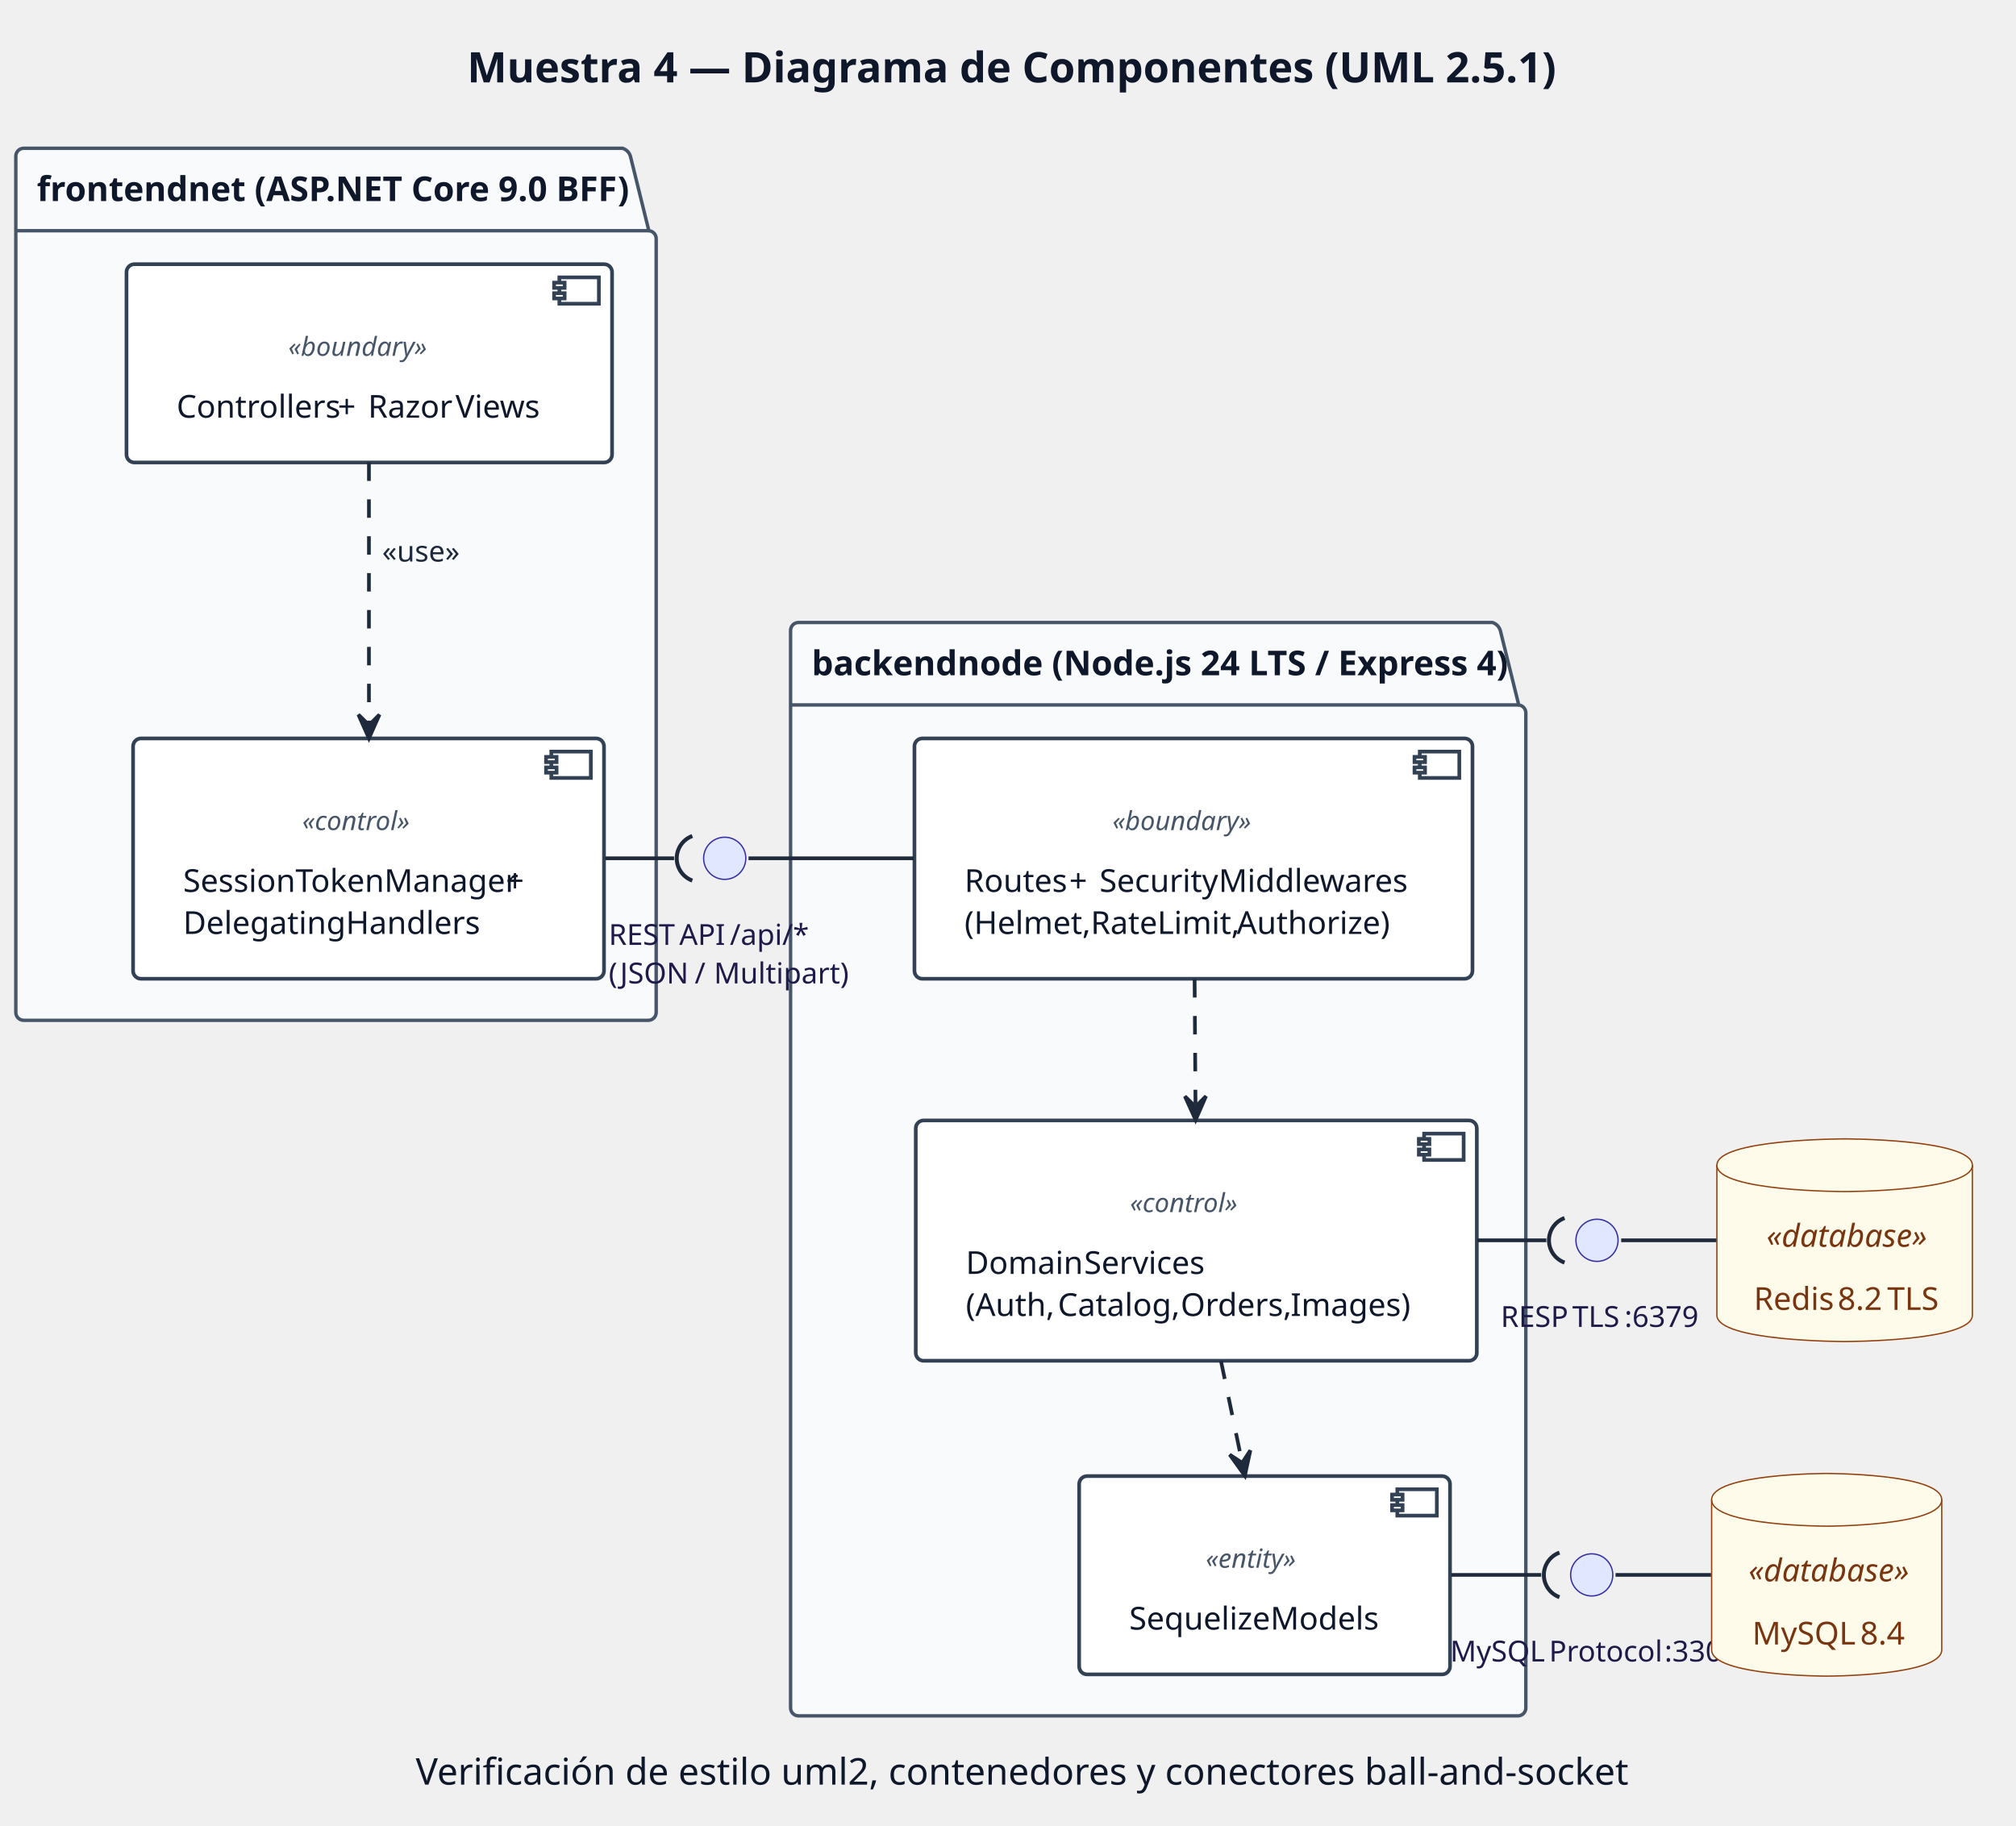
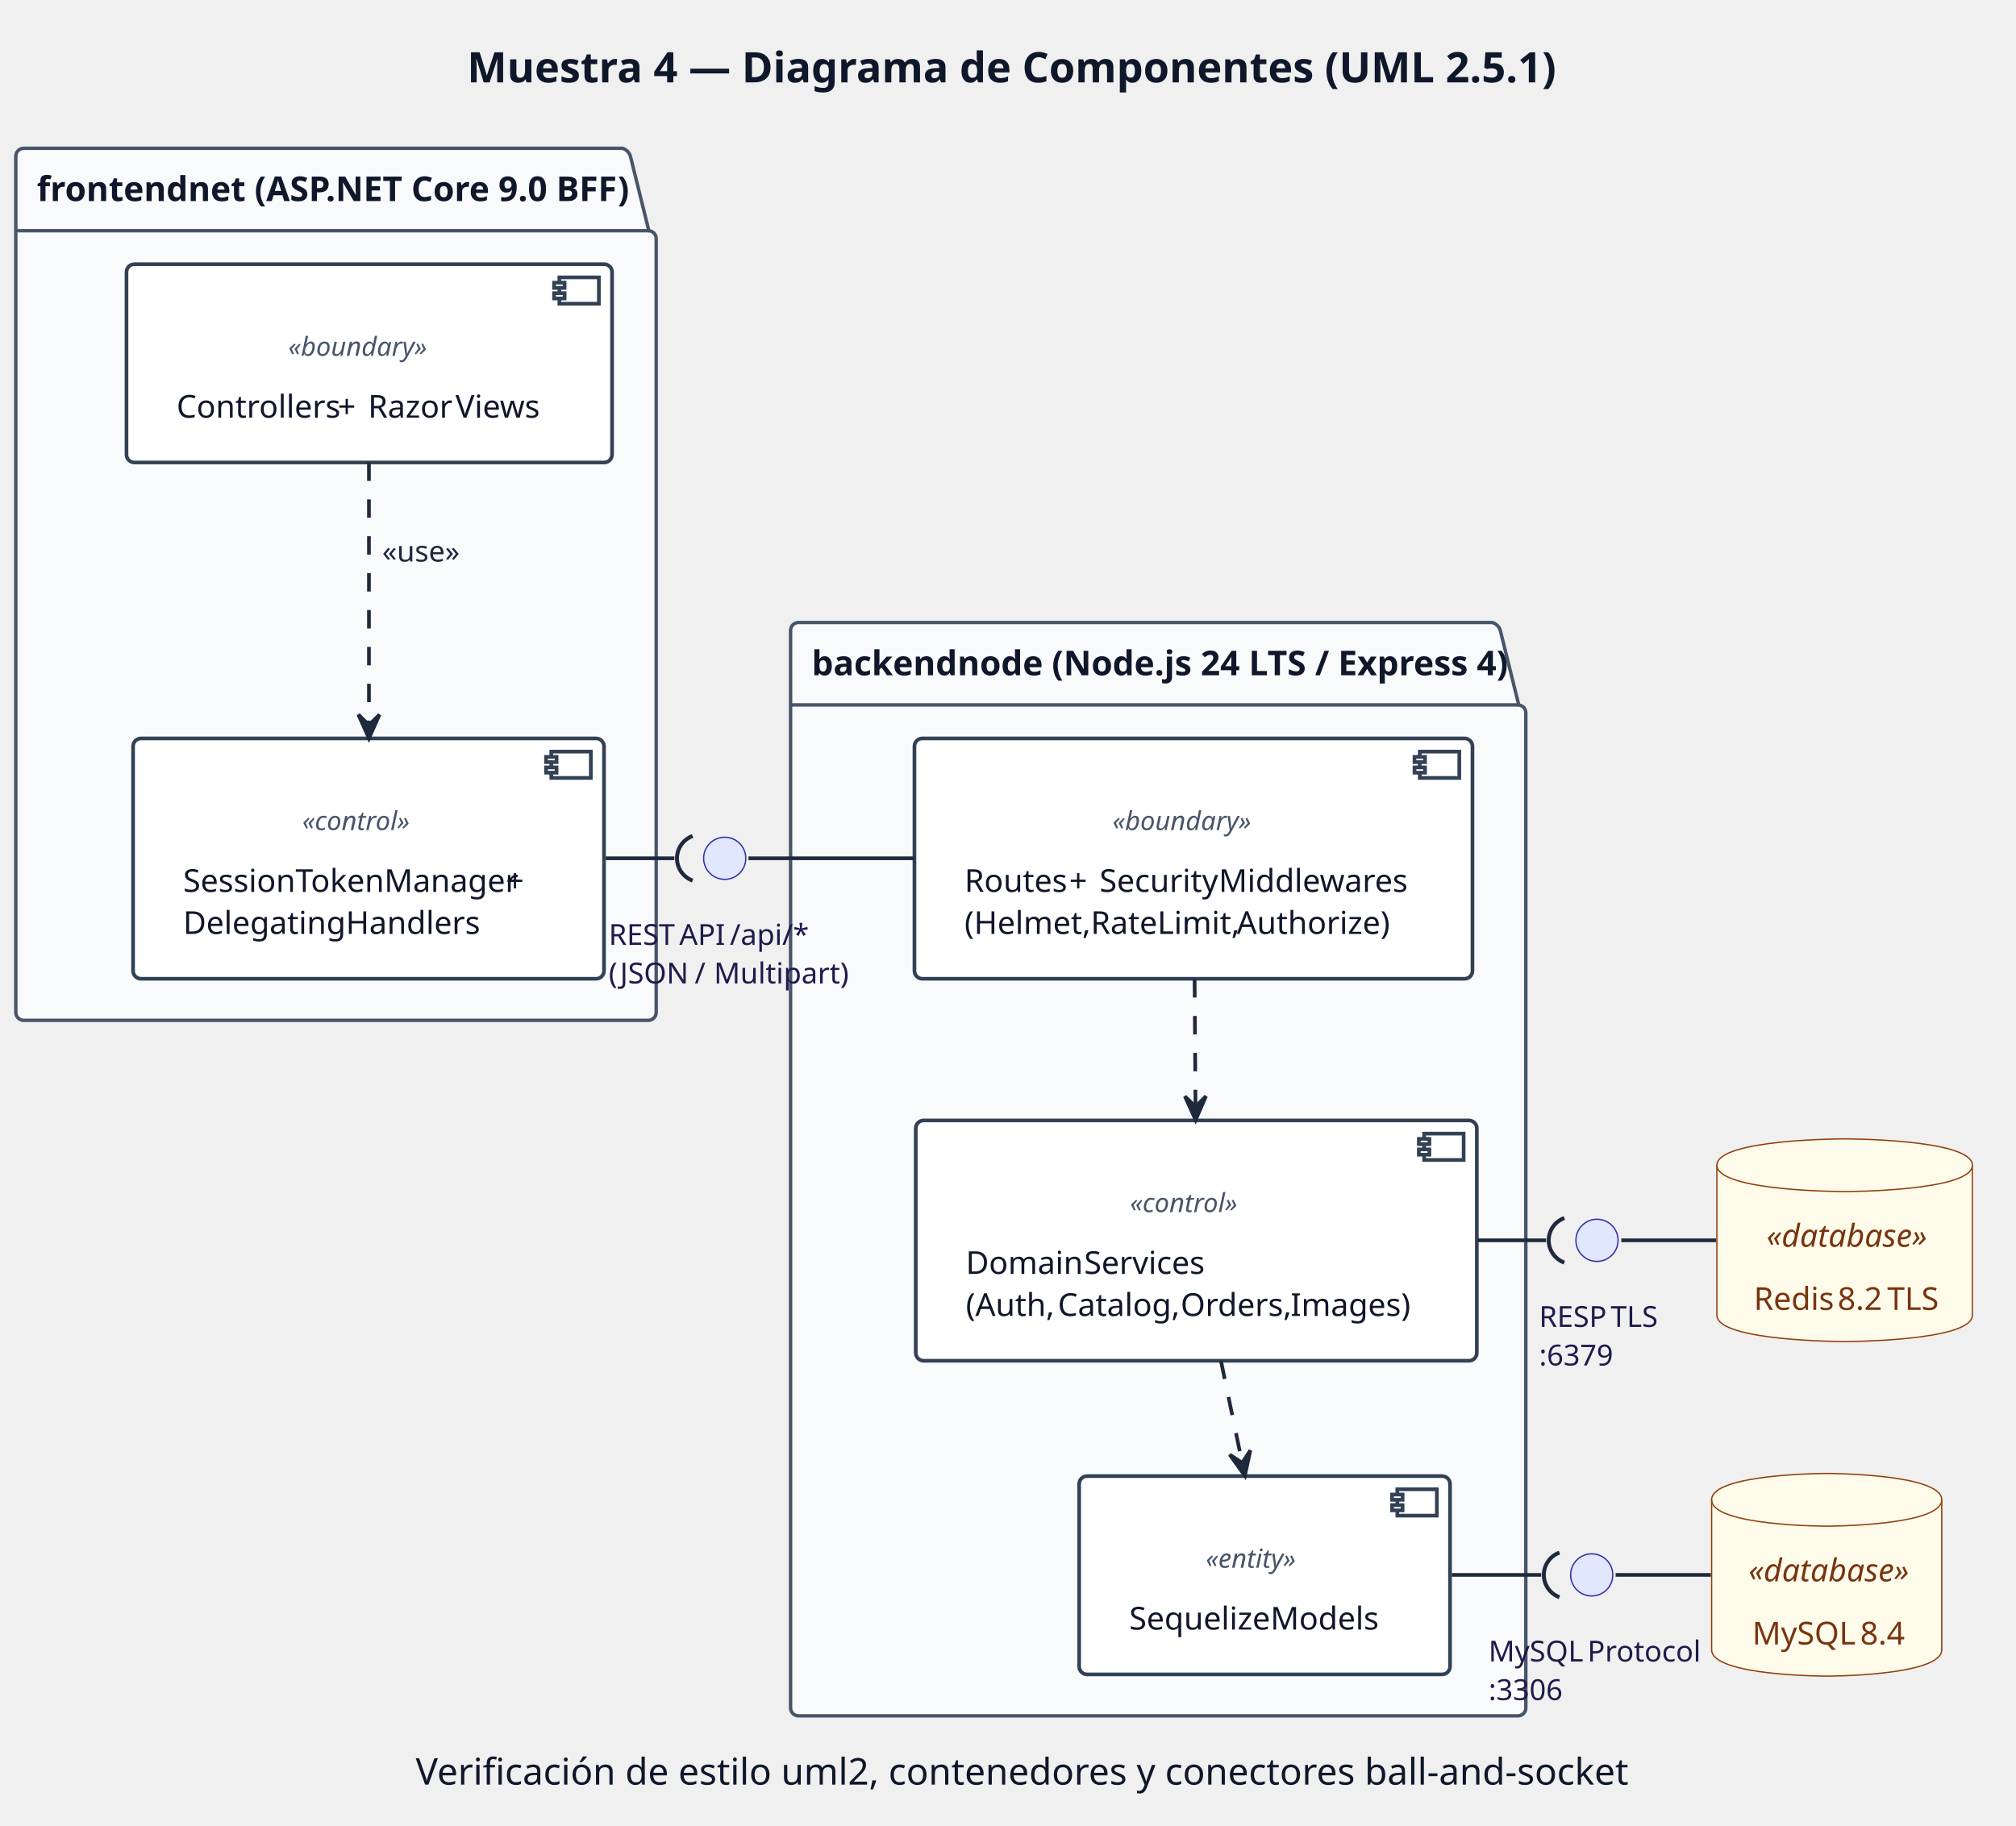
<svg xmlns="http://www.w3.org/2000/svg" contentStyleType="text/css" height="693px" preserveAspectRatio="none" style="width:765px;height:693px;background:#FFFFFF;" version="1.1" viewBox="0 0 765 693" width="765px" zoomAndPan="magnify">
  <defs />
  <g>
    <text fill="#0F172A" font-family="Segoe UI" font-size="16" font-weight="bold" lengthAdjust="spacing" textLength="396.875" x="177.283" y="31.266">Muestra 4 — Diagrama de Componentes (UML 2.5.1)</text>
    <g id="cluster_frontendnet (ASP.NET Core 9.0 BFF)">
      <path d="M9,56.281 L236.216,56.281 A4.5,4.5 0 0 1 239.216,59.281 L246.216,87.572 L246,87.572 A3,3 0 0 1 249,90.572 L249,384.281 A3,3 0 0 1 246,387.281 L9,387.281 A3,3 0 0 1 6,384.281 L6,59.281 A3,3 0 0 1 9,56.281 " fill="#F8FAFC" style="stroke:#475569;stroke-width:1.3;" />
      <line style="stroke:#475569;stroke-width:1.3;" x1="6" x2="246.216" y1="87.572" y2="87.572" />
      <text fill="#0F172A" font-family="Segoe UI" font-size="13" font-weight="bold" lengthAdjust="spacing" textLength="219.216" x="14" y="76.31">frontendnet (ASP.NET Core 9.0 BFF)</text>
    </g>
    <g id="cluster_backendnode (Node.js 24 LTS / Express 4)">
      <path d="M303,236.281 L566.309,236.281 A4.5,4.5 0 0 1 569.309,239.281 L576.309,267.572 L576,267.572 A3,3 0 0 1 579,270.572 L579,648.281 A3,3 0 0 1 576,651.281 L303,651.281 A3,3 0 0 1 300,648.281 L300,239.281 A3,3 0 0 1 303,236.281 " fill="#F8FAFC" style="stroke:#475569;stroke-width:1.3;" />
      <line style="stroke:#475569;stroke-width:1.3;" x1="300" x2="576.309" y1="267.572" y2="267.572" />
      <text fill="#0F172A" font-family="Segoe UI" font-size="13" font-weight="bold" lengthAdjust="spacing" textLength="255.309" x="308" y="256.31">backendnode (Node.js 24 LTS / Express 4)</text>
    </g>
    <g id="elem_FeMvc">
      <rect fill="#FFFFFF" height="75.262" rx="3" ry="3" style="stroke:#334155;stroke-width:1.4;" width="184.254" x="48" y="100.281" />
      <rect fill="#FFFFFF" height="10" style="stroke:#334155;stroke-width:1.4;" width="15" x="212.254" y="105.281" />
      <rect fill="#FFFFFF" height="2" style="stroke:#334155;stroke-width:1.4;" width="4" x="210.254" y="107.281" />
      <rect fill="#FFFFFF" height="2" style="stroke:#334155;stroke-width:1.4;" width="4" x="210.254" y="111.281" />
      <text fill="#475569" font-family="Segoe UI" font-size="10" font-style="italic" lengthAdjust="spacing" textLength="51.484" x="109.385" y="135.072">«boundary»</text>
      <text fill="#0F172A" font-family="Segoe UI" font-size="12" lengthAdjust="spacing" textLength="57.873" x="67" y="158.531">Controllers</text>
      <text fill="#0F172A" font-family="Segoe UI" font-size="12" lengthAdjust="spacing" textLength="3.287" x="124.873" y="158.531"> </text>
      <text fill="#0F172A" font-family="Segoe UI" font-size="12" lengthAdjust="spacing" textLength="8.209" x="128.16" y="158.531">+</text>
      <text fill="#0F172A" font-family="Segoe UI" font-size="12" lengthAdjust="spacing" textLength="3.287" x="136.369" y="158.531"> </text>
      <text fill="#0F172A" font-family="Segoe UI" font-size="12" lengthAdjust="spacing" textLength="29.912" x="139.656" y="158.531">Razor</text>
      <text fill="#0F172A" font-family="Segoe UI" font-size="12" lengthAdjust="spacing" textLength="3.287" x="169.568" y="158.531"> </text>
      <text fill="#0F172A" font-family="Segoe UI" font-size="12" lengthAdjust="spacing" textLength="30.398" x="172.856" y="158.531">Views</text>
    </g>
    <g id="elem_FeSession">
      <rect fill="#FFFFFF" height="91.223" rx="3" ry="3" style="stroke:#334155;stroke-width:1.4;" width="178.699" x="50.5" y="280.281" />
      <rect fill="#FFFFFF" height="10" style="stroke:#334155;stroke-width:1.4;" width="15" x="209.199" y="285.281" />
      <rect fill="#FFFFFF" height="2" style="stroke:#334155;stroke-width:1.4;" width="4" x="207.199" y="287.281" />
      <rect fill="#FFFFFF" height="2" style="stroke:#334155;stroke-width:1.4;" width="4" x="207.199" y="291.281" />
      <text fill="#475569" font-family="Segoe UI" font-size="10" font-style="italic" lengthAdjust="spacing" textLength="40.337" x="114.681" y="315.072">«control»</text>
      <text fill="#0F172A" font-family="Segoe UI" font-size="12" lengthAdjust="spacing" textLength="119.203" x="69.5" y="338.531">SessionTokenManager</text>
      <text fill="#0F172A" font-family="Segoe UI" font-size="12" lengthAdjust="spacing" textLength="3.287" x="188.703" y="338.531"> </text>
      <text fill="#0F172A" font-family="Segoe UI" font-size="12" lengthAdjust="spacing" textLength="8.209" x="191.99" y="338.531">+</text>
      <text fill="#0F172A" font-family="Segoe UI" font-size="12" lengthAdjust="spacing" textLength="104.801" x="69.5" y="354.492">DelegatingHandlers</text>
    </g>
    <g id="elem_BeEdge">
      <rect fill="#FFFFFF" height="91.223" rx="3" ry="3" style="stroke:#334155;stroke-width:1.4;" width="211.752" x="347" y="280.281" />
      <rect fill="#FFFFFF" height="10" style="stroke:#334155;stroke-width:1.4;" width="15" x="538.752" y="285.281" />
      <rect fill="#FFFFFF" height="2" style="stroke:#334155;stroke-width:1.4;" width="4" x="536.752" y="287.281" />
      <rect fill="#FFFFFF" height="2" style="stroke:#334155;stroke-width:1.4;" width="4" x="536.752" y="291.281" />
      <text fill="#475569" font-family="Segoe UI" font-size="10" font-style="italic" lengthAdjust="spacing" textLength="51.484" x="422.134" y="315.072">«boundary»</text>
      <text fill="#0F172A" font-family="Segoe UI" font-size="12" lengthAdjust="spacing" textLength="36.434" x="366" y="338.531">Routes</text>
      <text fill="#0F172A" font-family="Segoe UI" font-size="12" lengthAdjust="spacing" textLength="3.287" x="402.434" y="338.531"> </text>
      <text fill="#0F172A" font-family="Segoe UI" font-size="12" lengthAdjust="spacing" textLength="8.209" x="405.721" y="338.531">+</text>
      <text fill="#0F172A" font-family="Segoe UI" font-size="12" lengthAdjust="spacing" textLength="3.287" x="413.93" y="338.531"> </text>
      <text fill="#0F172A" font-family="Segoe UI" font-size="12" lengthAdjust="spacing" textLength="41.935" x="417.217" y="338.531">Security</text>
      <text fill="#0F172A" font-family="Segoe UI" font-size="12" lengthAdjust="spacing" textLength="3.287" x="459.152" y="338.531"> </text>
      <text fill="#0F172A" font-family="Segoe UI" font-size="12" lengthAdjust="spacing" textLength="67.312" x="462.44" y="338.531">Middlewares</text>
      <text fill="#0F172A" font-family="Segoe UI" font-size="12" lengthAdjust="spacing" textLength="44.602" x="366" y="354.492">(Helmet,</text>
      <text fill="#0F172A" font-family="Segoe UI" font-size="12" lengthAdjust="spacing" textLength="3.287" x="410.602" y="354.492"> </text>
      <text fill="#0F172A" font-family="Segoe UI" font-size="12" lengthAdjust="spacing" textLength="52.09" x="413.889" y="354.492">RateLimit,</text>
      <text fill="#0F172A" font-family="Segoe UI" font-size="12" lengthAdjust="spacing" textLength="3.287" x="465.978" y="354.492"> </text>
      <text fill="#0F172A" font-family="Segoe UI" font-size="12" lengthAdjust="spacing" textLength="54.82" x="469.266" y="354.492">Authorize)</text>
    </g>
    <g id="elem_BeServices">
      <rect fill="#FFFFFF" height="91.223" rx="3" ry="3" style="stroke:#334155;stroke-width:1.4;" width="212.9" x="347.5" y="425.281" />
      <rect fill="#FFFFFF" height="10" style="stroke:#334155;stroke-width:1.4;" width="15" x="540.4" y="430.281" />
      <rect fill="#FFFFFF" height="2" style="stroke:#334155;stroke-width:1.4;" width="4" x="538.4" y="432.281" />
      <rect fill="#FFFFFF" height="2" style="stroke:#334155;stroke-width:1.4;" width="4" x="538.4" y="436.281" />
      <text fill="#475569" font-family="Segoe UI" font-size="10" font-style="italic" lengthAdjust="spacing" textLength="40.337" x="428.782" y="460.072">«control»</text>
      <text fill="#0F172A" font-family="Segoe UI" font-size="12" lengthAdjust="spacing" textLength="41.584" x="366.5" y="483.531">Domain</text>
      <text fill="#0F172A" font-family="Segoe UI" font-size="12" lengthAdjust="spacing" textLength="3.287" x="408.084" y="483.531"> </text>
      <text fill="#0F172A" font-family="Segoe UI" font-size="12" lengthAdjust="spacing" textLength="42.387" x="411.371" y="483.531">Services</text>
      <text fill="#0F172A" font-family="Segoe UI" font-size="12" lengthAdjust="spacing" textLength="31.611" x="366.5" y="499.492">(Auth,</text>
      <text fill="#0F172A" font-family="Segoe UI" font-size="12" lengthAdjust="spacing" textLength="3.287" x="398.111" y="499.492"> </text>
      <text fill="#0F172A" font-family="Segoe UI" font-size="12" lengthAdjust="spacing" textLength="43.312" x="401.398" y="499.492">Catalog,</text>
      <text fill="#0F172A" font-family="Segoe UI" font-size="12" lengthAdjust="spacing" textLength="3.287" x="444.711" y="499.492"> </text>
      <text fill="#0F172A" font-family="Segoe UI" font-size="12" lengthAdjust="spacing" textLength="38.426" x="447.998" y="499.492">Orders,</text>
      <text fill="#0F172A" font-family="Segoe UI" font-size="12" lengthAdjust="spacing" textLength="3.287" x="486.424" y="499.492"> </text>
      <text fill="#0F172A" font-family="Segoe UI" font-size="12" lengthAdjust="spacing" textLength="41.69" x="489.711" y="499.492">Images)</text>
    </g>
    <g id="elem_BeModels">
      <rect fill="#FFFFFF" height="75.262" rx="3" ry="3" style="stroke:#334155;stroke-width:1.4;" width="140.731" x="409.5" y="560.281" />
      <rect fill="#FFFFFF" height="10" style="stroke:#334155;stroke-width:1.4;" width="15" x="530.231" y="565.281" />
      <rect fill="#FFFFFF" height="2" style="stroke:#334155;stroke-width:1.4;" width="4" x="528.231" y="567.281" />
      <rect fill="#FFFFFF" height="2" style="stroke:#334155;stroke-width:1.4;" width="4" x="528.231" y="571.281" />
      <text fill="#475569" font-family="Segoe UI" font-size="10" font-style="italic" lengthAdjust="spacing" textLength="34.663" x="457.534" y="595.072">«entity»</text>
      <text fill="#0F172A" font-family="Segoe UI" font-size="12" lengthAdjust="spacing" textLength="50.297" x="428.5" y="618.531">Sequelize</text>
      <text fill="#0F172A" font-family="Segoe UI" font-size="12" lengthAdjust="spacing" textLength="3.287" x="478.797" y="618.531"> </text>
      <text fill="#0F172A" font-family="Segoe UI" font-size="12" lengthAdjust="spacing" textLength="39.147" x="482.084" y="618.531">Models</text>
    </g>
    <g id="elem_IRestApi">
      <ellipse cx="275" cy="325.781" fill="#E0E7FF" rx="8" ry="8" style="stroke:#3730A3;stroke-width:0.5;" />
      <text fill="#1E1B4B" font-family="Segoe UI" font-size="11" lengthAdjust="spacing" textLength="23.751" x="230.992" y="358.651">REST</text>
      <text fill="#1E1B4B" font-family="Segoe UI" font-size="11" lengthAdjust="spacing" textLength="3.013" x="254.743" y="358.651"> </text>
      <text fill="#1E1B4B" font-family="Segoe UI" font-size="11" lengthAdjust="spacing" textLength="16.183" x="257.756" y="358.651">API</text>
      <text fill="#1E1B4B" font-family="Segoe UI" font-size="11" lengthAdjust="spacing" textLength="3.013" x="273.939" y="358.651"> </text>
      <text fill="#1E1B4B" font-family="Segoe UI" font-size="11" lengthAdjust="spacing" textLength="27.887" x="276.952" y="358.651">/api/*</text>
      <text fill="#1E1B4B" font-family="Segoe UI" font-size="11" lengthAdjust="spacing" textLength="29.611" x="230.992" y="373.282">(JSON</text>
      <text fill="#1E1B4B" font-family="Segoe UI" font-size="11" lengthAdjust="spacing" textLength="3.013" x="260.603" y="373.282"> </text>
      <text fill="#1E1B4B" font-family="Segoe UI" font-size="11" lengthAdjust="spacing" textLength="4.286" x="263.616" y="373.282">/</text>
      <text fill="#1E1B4B" font-family="Segoe UI" font-size="11" lengthAdjust="spacing" textLength="3.013" x="267.902" y="373.282"> </text>
      <text fill="#1E1B4B" font-family="Segoe UI" font-size="11" lengthAdjust="spacing" textLength="48.093" x="270.915" y="373.282">Multipart)</text>
    </g>
    <g id="elem_IRedis">
      <ellipse cx="606" cy="470.781" fill="#E0E7FF" rx="8" ry="8" style="stroke:#3730A3;stroke-width:0.5;" />
-       <text fill="#1E1B4B" font-family="Segoe UI" font-size="11" lengthAdjust="spacing" textLength="24.148" x="569.468" y="503.651">RESP</text>
-       <text fill="#1E1B4B" font-family="Segoe UI" font-size="11" lengthAdjust="spacing" textLength="3.013" x="593.617" y="503.651"> </text>
-       <text fill="#1E1B4B" font-family="Segoe UI" font-size="11" lengthAdjust="spacing" textLength="16.785" x="596.63" y="503.651">TLS</text>
-       <text fill="#1E1B4B" font-family="Segoe UI" font-size="11" lengthAdjust="spacing" textLength="3.013" x="613.415" y="503.651"> </text>
-       <text fill="#1E1B4B" font-family="Segoe UI" font-size="11" lengthAdjust="spacing" textLength="26.104" x="616.428" y="503.651">:6379</text>
+       <text fill="#1E1B4B" font-family="Segoe UI" font-size="11" lengthAdjust="spacing" textLength="24.148" x="584.027" y="503.651">RESP</text>
+       <text fill="#1E1B4B" font-family="Segoe UI" font-size="11" lengthAdjust="spacing" textLength="3.013" x="608.175" y="503.651"> </text>
+       <text fill="#1E1B4B" font-family="Segoe UI" font-size="11" lengthAdjust="spacing" textLength="16.785" x="611.188" y="503.651">TLS</text>
+       <text fill="#1E1B4B" font-family="Segoe UI" font-size="11" lengthAdjust="spacing" textLength="26.104" x="584.027" y="518.282">:6379</text>
    </g>
    <g id="elem_IMySql">
      <ellipse cx="604" cy="597.781" fill="#E0E7FF" rx="8" ry="8" style="stroke:#3730A3;stroke-width:0.5;" />
-       <text fill="#1E1B4B" font-family="Segoe UI" font-size="11" lengthAdjust="spacing" textLength="34.515" x="550.281" y="630.651">MySQL</text>
-       <text fill="#1E1B4B" font-family="Segoe UI" font-size="11" lengthAdjust="spacing" textLength="3.013" x="584.796" y="630.651"> </text>
-       <text fill="#1E1B4B" font-family="Segoe UI" font-size="11" lengthAdjust="spacing" textLength="40.794" x="587.809" y="630.651">Protocol</text>
-       <text fill="#1E1B4B" font-family="Segoe UI" font-size="11" lengthAdjust="spacing" textLength="3.013" x="628.602" y="630.651"> </text>
-       <text fill="#1E1B4B" font-family="Segoe UI" font-size="11" lengthAdjust="spacing" textLength="26.104" x="631.615" y="630.651">:3306</text>
+       <text fill="#1E1B4B" font-family="Segoe UI" font-size="11" lengthAdjust="spacing" textLength="34.515" x="564.839" y="630.651">MySQL</text>
+       <text fill="#1E1B4B" font-family="Segoe UI" font-size="11" lengthAdjust="spacing" textLength="3.013" x="599.354" y="630.651"> </text>
+       <text fill="#1E1B4B" font-family="Segoe UI" font-size="11" lengthAdjust="spacing" textLength="40.794" x="602.367" y="630.651">Protocol</text>
+       <text fill="#1E1B4B" font-family="Segoe UI" font-size="11" lengthAdjust="spacing" textLength="26.104" x="564.839" y="645.282">:3306</text>
    </g>
    <g id="elem_CompRedis">
      <path d="M651.5,442.281 C651.5,432.281 699.971,432.281 699.971,432.281 C699.971,432.281 748.441,432.281 748.441,442.281 L748.441,499.203 C748.441,509.203 699.971,509.203 699.971,509.203 C699.971,509.203 651.5,509.203 651.5,499.203 L651.5,442.281 " fill="#FFFBEB" style="stroke:#92400E;stroke-width:0.5;" />
      <path d="M651.5,442.281 C651.5,452.281 699.971,452.281 699.971,452.281 C699.971,452.281 748.441,452.281 748.441,442.281 " fill="none" style="stroke:#92400E;stroke-width:0.5;" />
      <text fill="#78350F" font-family="Segoe UI" font-size="12" font-style="italic" lengthAdjust="spacing" textLength="59.32" x="670.311" y="473.231">«database»</text>
      <text fill="#78350F" font-family="Segoe UI" font-size="12" lengthAdjust="spacing" textLength="28.518" x="665.5" y="497.191">Redis</text>
      <text fill="#78350F" font-family="Segoe UI" font-size="12" lengthAdjust="spacing" textLength="3.287" x="694.018" y="497.191"> </text>
      <text fill="#78350F" font-family="Segoe UI" font-size="12" lengthAdjust="spacing" textLength="15.539" x="697.305" y="497.191">8.2</text>
      <text fill="#78350F" font-family="Segoe UI" font-size="12" lengthAdjust="spacing" textLength="3.287" x="712.844" y="497.191"> </text>
      <text fill="#78350F" font-family="Segoe UI" font-size="12" lengthAdjust="spacing" textLength="18.311" x="716.131" y="497.191">TLS</text>
    </g>
    <g id="elem_CompMySql">
      <path d="M649.5,569.281 C649.5,559.281 693.16,559.281 693.16,559.281 C693.16,559.281 736.82,559.281 736.82,569.281 L736.82,626.203 C736.82,636.203 693.16,636.203 693.16,636.203 C693.16,636.203 649.5,636.203 649.5,626.203 L649.5,569.281 " fill="#FFFBEB" style="stroke:#92400E;stroke-width:0.5;" />
      <path d="M649.5,569.281 C649.5,579.281 693.16,579.281 693.16,579.281 C693.16,579.281 736.82,579.281 736.82,569.281 " fill="none" style="stroke:#92400E;stroke-width:0.5;" />
      <text fill="#78350F" font-family="Segoe UI" font-size="12" font-style="italic" lengthAdjust="spacing" textLength="59.32" x="663.5" y="600.231">«database»</text>
      <text fill="#78350F" font-family="Segoe UI" font-size="12" lengthAdjust="spacing" textLength="37.652" x="664.921" y="624.191">MySQL</text>
      <text fill="#78350F" font-family="Segoe UI" font-size="12" lengthAdjust="spacing" textLength="3.287" x="702.573" y="624.191"> </text>
      <text fill="#78350F" font-family="Segoe UI" font-size="12" lengthAdjust="spacing" textLength="15.539" x="705.86" y="624.191">8.4</text>
    </g>
    <g id="link_FeMvc_FeSession">
      <path d="M140,175.531 C140,205.601 140,242.231 140,274.241 " fill="none" id="FeMvc-to-FeSession" style="stroke:#1E293B;stroke-width:1.4;stroke-dasharray:7.0,7.0;" />
      <polygon fill="#1E293B" points="140,280.241,144,271.241,140,275.241,136,271.241,140,280.241" style="stroke:#1E293B;stroke-width:1.4;" />
      <text fill="#1E293B" font-family="Segoe UI" font-size="11" lengthAdjust="spacing" textLength="27.774" x="145" y="213.151">«use»</text>
    </g>
    <g id="link_BeEdge_BeServices">
      <path d="M453.31,371.631 C453.43,388.671 453.528,402.061 453.648,419.091 " fill="none" id="BeEdge-to-BeServices" style="stroke:#1E293B;stroke-width:1.4;stroke-dasharray:7.0,7.0;" />
      <polygon fill="#1E293B" points="453.69,425.091,457.627,416.063,453.655,420.091,449.627,416.12,453.69,425.091" style="stroke:#1E293B;stroke-width:1.4;" />
    </g>
    <g id="link_BeServices_BeModels">
      <path d="M463.31,516.551 C466.29,530.851 468.318,540.607 471.158,554.257 " fill="none" id="BeServices-to-BeModels" style="stroke:#1E293B;stroke-width:1.4;stroke-dasharray:7.0,7.0;" />
      <polygon fill="#1E293B" points="472.38,560.131,474.463,550.505,471.361,555.236,466.631,552.135,472.38,560.131" style="stroke:#1E293B;stroke-width:1.4;" />
    </g>
    <g id="link_FeSession_IRestApi">
-       <path d="M229.65,325.781 C241.69,325.781 243.74,325.781 255.79,325.781 " fill="none" id="FeSession-to-IRestApi" style="stroke:#1E293B;stroke-width:1.4;" />
-       <path d="M262.712,317.324 A9,9 0 0 0 262.712 334.238" fill="none" style="stroke:#1E293B;stroke-width:1.5;" />
+       <path d="M229.87,325.781 C229.96,325.781 230,325.781 230,325.781 C230,325.781 242.74,325.781 255.89,325.781 " fill="none" id="FeSession-to-IRestApi" style="stroke:#1E293B;stroke-width:1.4;" />
+       <path d="M262.812,317.324 A9,9 0 0 0 262.812 334.238" fill="none" style="stroke:#1E293B;stroke-width:1.5;" />
    </g>
    <g id="link_IRestApi_BeEdge">
-       <path d="M284.04,325.781 C304.94,325.781 325.84,325.781 346.74,325.781 " fill="none" id="IRestApi-BeEdge" style="stroke:#1E293B;stroke-width:1.4;" />
+       <path d="M284.01,325.781 C300.61,325.781 334.33,325.781 334.33,325.781 C334.33,325.781 339.56,325.781 346.92,325.781 " fill="none" id="IRestApi-BeEdge" style="stroke:#1E293B;stroke-width:1.4;" />
    </g>
    <g id="link_BeServices_IRedis">
-       <path d="M560.58,470.781 C572.64,470.781 574.71,470.781 586.77,470.781 " fill="none" id="BeServices-to-IRedis" style="stroke:#1E293B;stroke-width:1.4;" />
-       <path d="M593.692,462.324 A9,9 0 0 0 593.692 479.238" fill="none" style="stroke:#1E293B;stroke-width:1.5;" />
+       <path d="M560.76,470.781 C569.33,470.781 576.14,470.781 586.68,470.781 " fill="none" id="BeServices-to-IRedis" style="stroke:#1E293B;stroke-width:1.4;" />
+       <path d="M593.602,462.324 A9,9 0 0 0 593.602 479.238" fill="none" style="stroke:#1E293B;stroke-width:1.5;" />
    </g>
    <g id="link_IRedis_CompRedis">
-       <path d="M615.18,470.781 C627.22,470.781 639.26,470.781 651.29,470.781 " fill="none" id="IRedis-CompRedis" style="stroke:#1E293B;stroke-width:1.4;" />
+       <path d="M615.23,470.781 C624.47,470.781 637.33,470.781 637.33,470.781 C637.33,470.781 643.99,470.781 651.17,470.781 " fill="none" id="IRedis-CompRedis" style="stroke:#1E293B;stroke-width:1.4;" />
    </g>
    <g id="link_BeModels_IMySql">
-       <path d="M550.72,597.781 C565.43,597.781 570.13,597.781 584.84,597.781 " fill="none" id="BeModels-to-IMySql" style="stroke:#1E293B;stroke-width:1.4;" />
-       <path d="M591.762,589.324 A9,9 0 0 0 591.762 606.239" fill="none" style="stroke:#1E293B;stroke-width:1.5;" />
+       <path d="M550.93,597.781 C557.56,597.781 562.67,597.781 562.67,597.781 C562.67,597.781 572.65,597.781 584.83,597.781 " fill="none" id="BeModels-to-IMySql" style="stroke:#1E293B;stroke-width:1.4;" />
+       <path d="M591.752,589.324 A9,9 0 0 0 591.752 606.239" fill="none" style="stroke:#1E293B;stroke-width:1.5;" />
    </g>
    <g id="link_IMySql_CompMySql">
-       <path d="M613.04,597.781 C625.12,597.781 637.19,597.781 649.27,597.781 " fill="none" id="IMySql-CompMySql" style="stroke:#1E293B;stroke-width:1.4;" />
+       <path d="M613.06,597.781 C621.79,597.781 633.67,597.781 633.67,597.781 C633.67,597.781 641.55,597.781 649.2,597.781 " fill="none" id="IMySql-CompMySql" style="stroke:#1E293B;stroke-width:1.4;" />
    </g>
    <text fill="#0F172A" font-family="Segoe UI" font-size="14" lengthAdjust="spacing" textLength="435.941" x="157.75" y="677.389">Verificación de estilo uml2, contenedores y conectores ball-and-socket</text>
  </g>
</svg>
